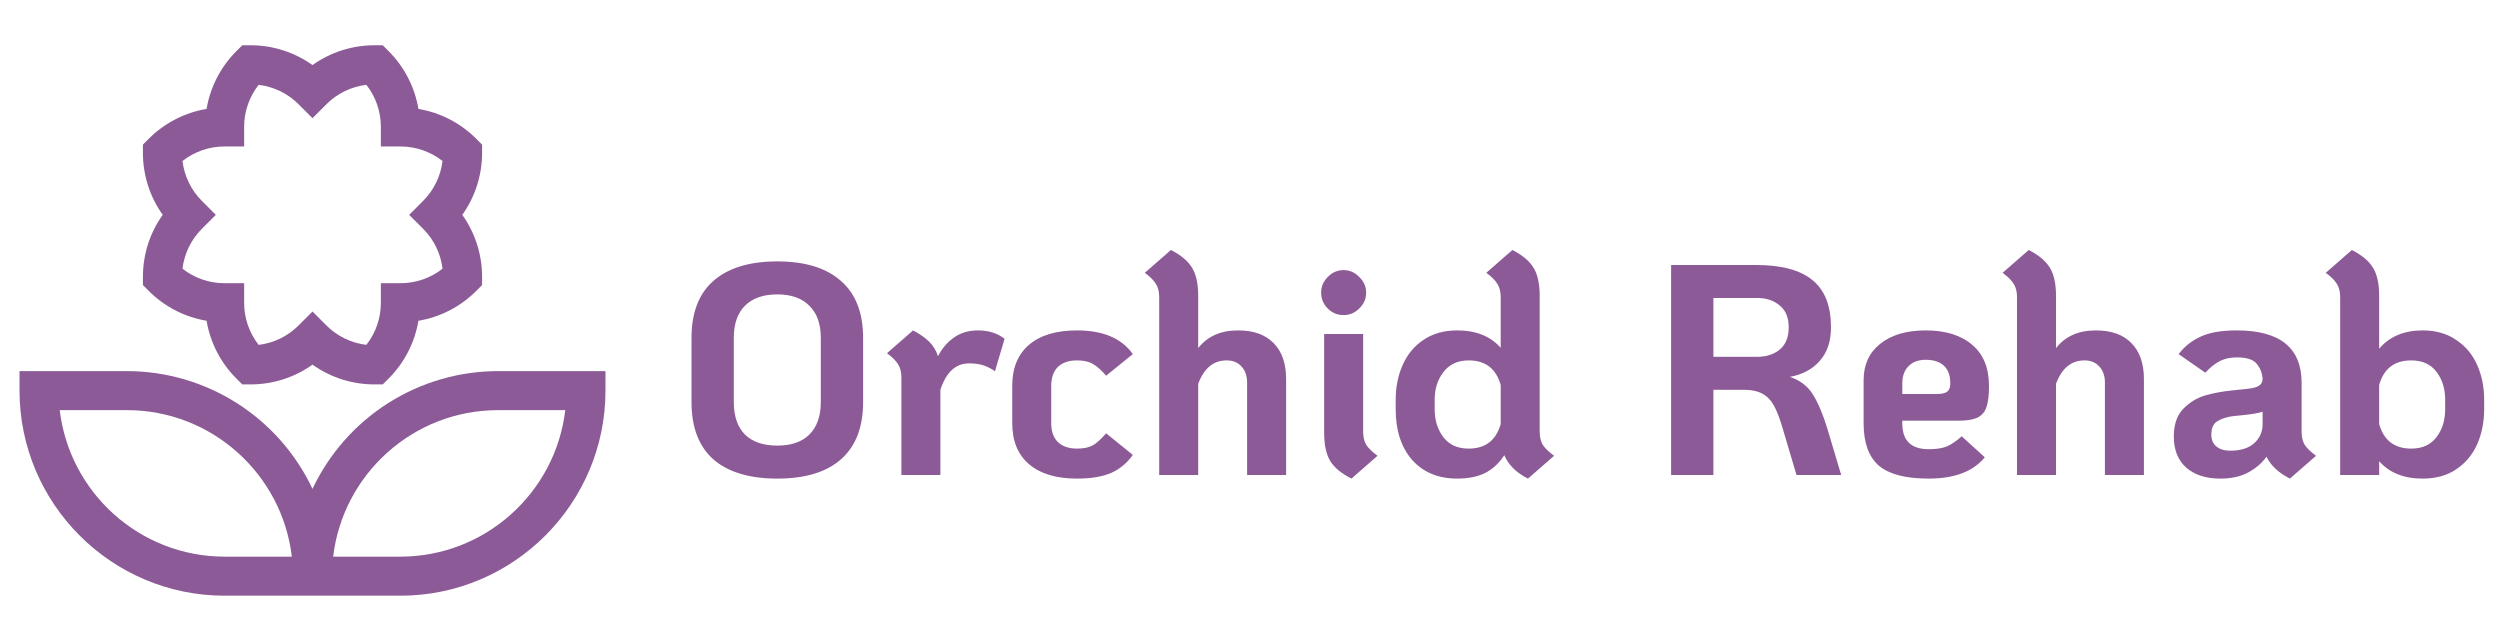
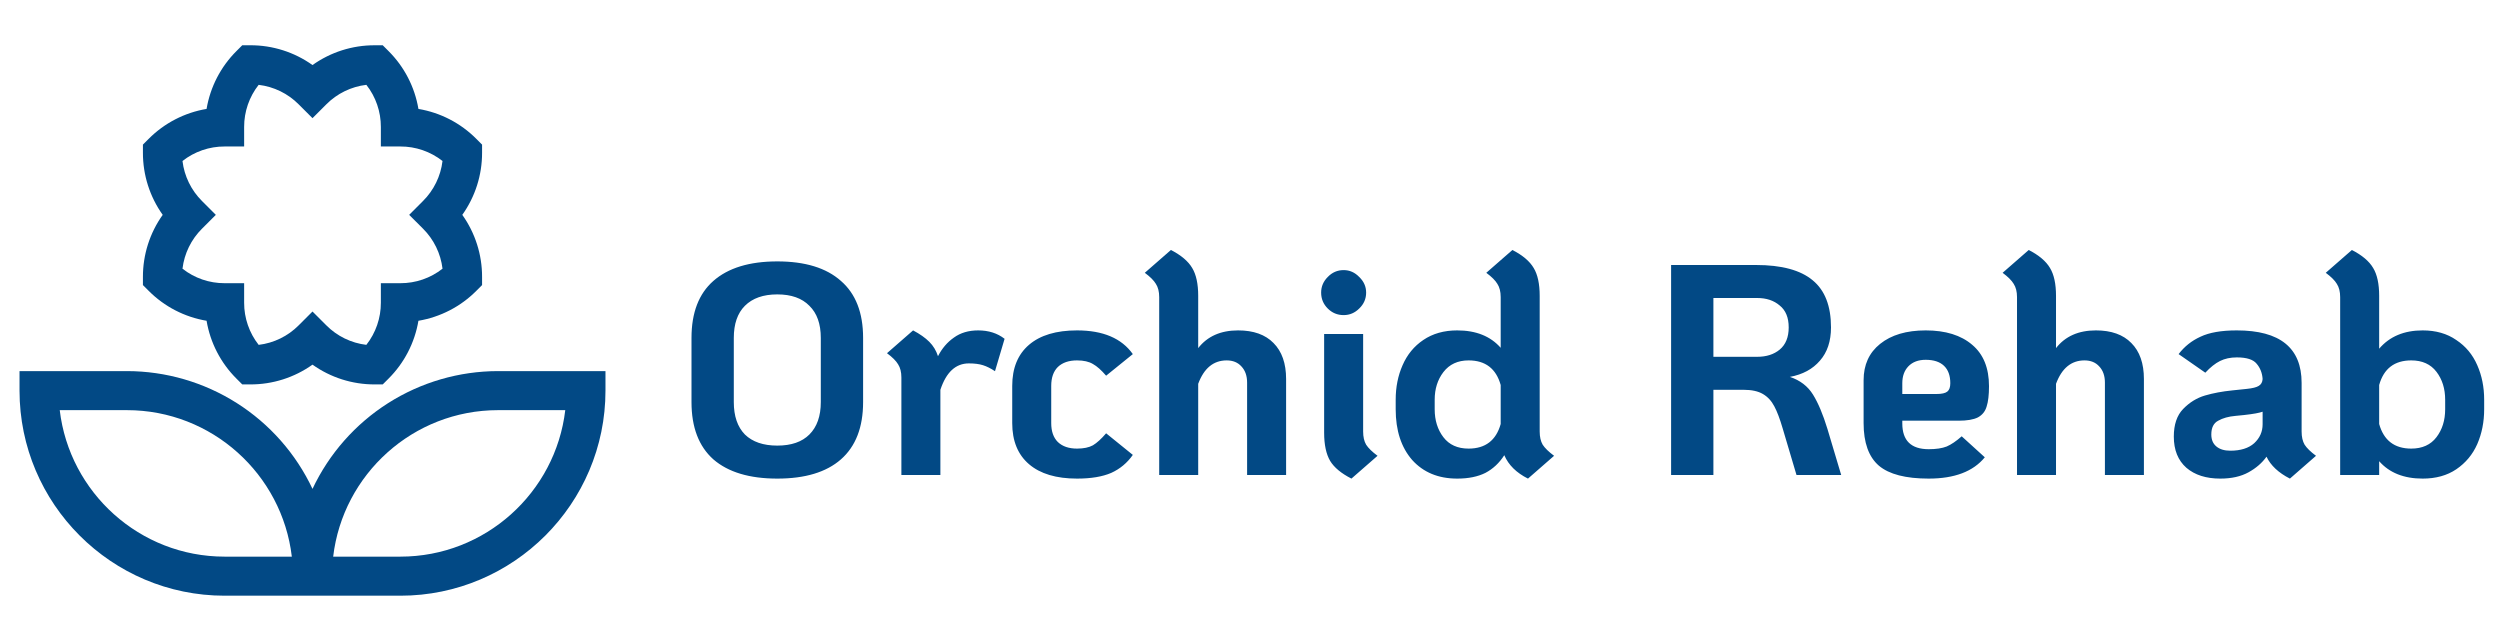
<svg xmlns="http://www.w3.org/2000/svg" width="200" height="50" viewBox="0 0 200 50" fill="none">
-   <path d="M62.184 38.288C59.96 38.288 58.256 37.776 57.072 36.752C55.904 35.712 55.32 34.184 55.32 32.168V27.032C55.32 25.016 55.904 23.496 57.072 22.472C58.256 21.432 59.96 20.912 62.184 20.912C64.408 20.912 66.104 21.432 67.272 22.472C68.456 23.496 69.048 25.016 69.048 27.032V32.168C69.048 34.184 68.456 35.712 67.272 36.752C66.104 37.776 64.408 38.288 62.184 38.288ZM62.184 35.648C63.304 35.648 64.16 35.352 64.752 34.76C65.36 34.152 65.664 33.288 65.664 32.168V27.032C65.664 25.912 65.36 25.056 64.752 24.464C64.16 23.856 63.304 23.552 62.184 23.552C61.064 23.552 60.2 23.856 59.592 24.464C59 25.056 58.704 25.912 58.704 27.032V32.168C58.704 33.288 59 34.152 59.592 34.76C60.2 35.352 61.064 35.648 62.184 35.648ZM78.255 26.432C79.087 26.432 79.791 26.656 80.367 27.104L79.599 29.696C79.263 29.472 78.943 29.312 78.639 29.216C78.335 29.12 77.959 29.072 77.511 29.072C76.455 29.072 75.695 29.776 75.231 31.184V38H72.111V30.2C72.111 29.768 72.023 29.416 71.847 29.144C71.687 28.872 71.391 28.576 70.959 28.256L73.047 26.432C73.591 26.72 74.023 27.024 74.343 27.344C74.663 27.664 74.895 28.048 75.039 28.496C75.359 27.872 75.783 27.376 76.311 27.008C76.839 26.624 77.487 26.432 78.255 26.432ZM86.162 38.288C84.498 38.288 83.218 37.904 82.322 37.136C81.426 36.368 80.978 35.272 80.978 33.848V30.872C80.978 29.448 81.426 28.352 82.322 27.584C83.218 26.816 84.498 26.432 86.162 26.432C88.242 26.432 89.73 27.064 90.626 28.328L88.49 30.056C88.106 29.608 87.754 29.296 87.434 29.12C87.114 28.928 86.69 28.832 86.162 28.832C85.506 28.832 84.994 29.008 84.626 29.36C84.274 29.712 84.098 30.216 84.098 30.872V33.848C84.098 34.504 84.274 35.008 84.626 35.36C84.994 35.712 85.506 35.888 86.162 35.888C86.69 35.888 87.114 35.8 87.434 35.624C87.754 35.432 88.106 35.112 88.49 34.664L90.626 36.392C90.178 37.032 89.602 37.512 88.898 37.832C88.194 38.136 87.282 38.288 86.162 38.288ZM99.048 26.432C100.28 26.432 101.224 26.768 101.88 27.44C102.552 28.112 102.888 29.072 102.888 30.32V38H99.768V30.608C99.768 30.064 99.616 29.632 99.312 29.312C99.024 28.992 98.632 28.832 98.136 28.832C97.08 28.832 96.32 29.456 95.856 30.704V38H92.736V23.768C92.736 23.336 92.648 22.984 92.472 22.712C92.312 22.44 92.016 22.144 91.584 21.824L93.672 20C94.488 20.416 95.056 20.896 95.376 21.44C95.696 21.968 95.856 22.712 95.856 23.672V27.848C96.592 26.904 97.656 26.432 99.048 26.432ZM107.491 25.208C106.995 25.208 106.571 25.032 106.219 24.68C105.867 24.328 105.691 23.904 105.691 23.408C105.691 22.928 105.867 22.512 106.219 22.16C106.571 21.792 106.995 21.608 107.491 21.608C107.971 21.608 108.387 21.792 108.739 22.16C109.107 22.512 109.291 22.928 109.291 23.408C109.291 23.904 109.107 24.328 108.739 24.68C108.387 25.032 107.971 25.208 107.491 25.208ZM108.115 38.288C107.299 37.872 106.731 37.4 106.411 36.872C106.091 36.328 105.931 35.576 105.931 34.616V26.72H109.051V34.52C109.051 34.952 109.131 35.304 109.291 35.576C109.467 35.848 109.771 36.144 110.203 36.464L108.115 38.288ZM123.175 34.52C123.175 34.952 123.255 35.304 123.415 35.576C123.591 35.848 123.895 36.144 124.327 36.464L122.239 38.288C121.311 37.824 120.679 37.2 120.343 36.416C119.943 37.04 119.439 37.512 118.831 37.832C118.223 38.136 117.471 38.288 116.575 38.288C115.071 38.288 113.871 37.792 112.975 36.8C112.095 35.792 111.655 34.44 111.655 32.744V31.976C111.655 30.968 111.839 30.048 112.207 29.216C112.575 28.368 113.127 27.696 113.863 27.2C114.615 26.688 115.519 26.432 116.575 26.432C118.079 26.432 119.239 26.896 120.055 27.824V23.768C120.055 23.336 119.967 22.984 119.791 22.712C119.631 22.44 119.335 22.144 118.903 21.824L120.991 20C121.807 20.416 122.375 20.896 122.695 21.44C123.015 21.968 123.175 22.712 123.175 23.672V34.52ZM120.055 30.8C119.687 29.488 118.831 28.832 117.487 28.832C116.623 28.832 115.951 29.144 115.471 29.768C115.007 30.376 114.775 31.112 114.775 31.976V32.744C114.775 33.624 115.007 34.368 115.471 34.976C115.935 35.584 116.607 35.888 117.487 35.888C118.831 35.888 119.687 35.232 120.055 33.92V30.8ZM147.296 38H143.72L142.616 34.28C142.392 33.512 142.168 32.92 141.944 32.504C141.72 32.072 141.416 31.744 141.032 31.52C140.648 31.296 140.136 31.184 139.496 31.184H137.072V38H133.688V21.2H140.48C142.528 21.2 144.04 21.608 145.016 22.424C145.992 23.224 146.48 24.48 146.48 26.192C146.48 27.296 146.184 28.184 145.592 28.856C145.016 29.528 144.216 29.96 143.192 30.152C144.008 30.424 144.624 30.896 145.04 31.568C145.456 32.24 145.84 33.152 146.192 34.304L147.296 38ZM140.576 28.544C141.312 28.544 141.912 28.352 142.376 27.968C142.856 27.568 143.096 26.976 143.096 26.192C143.096 25.408 142.856 24.824 142.376 24.44C141.912 24.04 141.312 23.84 140.576 23.84H137.072V28.544H140.576ZM154.296 35.936C154.888 35.936 155.368 35.864 155.736 35.72C156.104 35.56 156.504 35.288 156.936 34.904L158.784 36.584C157.856 37.72 156.36 38.288 154.296 38.288C152.456 38.288 151.128 37.944 150.312 37.256C149.496 36.552 149.088 35.416 149.088 33.848V30.416C149.088 29.184 149.528 28.216 150.408 27.512C151.304 26.792 152.52 26.432 154.056 26.432C155.64 26.432 156.88 26.816 157.776 27.584C158.672 28.336 159.12 29.44 159.12 30.896C159.12 31.6 159.056 32.144 158.928 32.528C158.816 32.912 158.584 33.2 158.232 33.392C157.88 33.568 157.368 33.656 156.696 33.656H152.184V33.872C152.184 35.248 152.888 35.936 154.296 35.936ZM154.056 28.784C153.464 28.784 153 28.96 152.664 29.312C152.344 29.648 152.184 30.096 152.184 30.656V31.52H154.92C155.336 31.52 155.624 31.456 155.784 31.328C155.944 31.2 156.024 30.976 156.024 30.656C156.024 30.048 155.856 29.584 155.52 29.264C155.184 28.944 154.696 28.784 154.056 28.784ZM167.673 26.432C168.905 26.432 169.849 26.768 170.505 27.44C171.177 28.112 171.513 29.072 171.513 30.32V38H168.393V30.608C168.393 30.064 168.241 29.632 167.937 29.312C167.649 28.992 167.257 28.832 166.761 28.832C165.705 28.832 164.945 29.456 164.481 30.704V38H161.361V23.768C161.361 23.336 161.273 22.984 161.097 22.712C160.937 22.44 160.641 22.144 160.209 21.824L162.297 20C163.113 20.416 163.681 20.896 164.001 21.44C164.321 21.968 164.481 22.712 164.481 23.672V27.848C165.217 26.904 166.281 26.432 167.673 26.432ZM184.129 34.52C184.129 34.952 184.209 35.304 184.369 35.576C184.545 35.848 184.849 36.144 185.281 36.464L183.193 38.288C182.281 37.824 181.657 37.24 181.321 36.536C180.969 37.032 180.489 37.448 179.881 37.784C179.273 38.12 178.521 38.288 177.625 38.288C176.489 38.288 175.585 38 174.913 37.424C174.241 36.832 173.905 36 173.905 34.928C173.905 33.968 174.153 33.232 174.649 32.72C175.161 32.192 175.745 31.832 176.401 31.64C177.057 31.448 177.785 31.312 178.585 31.232L179.737 31.112C180.201 31.064 180.521 30.984 180.697 30.872C180.889 30.76 180.993 30.576 181.009 30.32C180.977 29.84 180.817 29.432 180.529 29.096C180.257 28.76 179.729 28.592 178.945 28.592C178.433 28.592 177.985 28.688 177.601 28.88C177.217 29.072 176.825 29.384 176.425 29.816L174.289 28.328C174.753 27.72 175.337 27.256 176.041 26.936C176.745 26.6 177.713 26.432 178.945 26.432C182.401 26.432 184.129 27.832 184.129 30.632V34.52ZM178.417 36.056C179.249 36.056 179.889 35.856 180.337 35.456C180.785 35.04 181.009 34.536 181.009 33.944V32.936C180.753 33.032 180.265 33.12 179.545 33.2L178.825 33.272C178.281 33.32 177.825 33.448 177.457 33.656C177.089 33.848 176.905 34.216 176.905 34.76C176.905 35.176 177.041 35.496 177.313 35.72C177.585 35.944 177.953 36.056 178.417 36.056ZM193.813 38.288C192.309 38.288 191.149 37.824 190.333 36.896V38H187.213V23.768C187.213 23.336 187.125 22.984 186.949 22.712C186.789 22.44 186.493 22.144 186.061 21.824L188.149 20C188.965 20.416 189.533 20.896 189.853 21.44C190.173 21.968 190.333 22.712 190.333 23.672V27.896C191.165 26.92 192.325 26.432 193.813 26.432C194.869 26.432 195.765 26.688 196.501 27.2C197.253 27.696 197.813 28.368 198.181 29.216C198.549 30.048 198.733 30.968 198.733 31.976V32.744C198.733 33.752 198.549 34.68 198.181 35.528C197.813 36.36 197.253 37.032 196.501 37.544C195.765 38.04 194.869 38.288 193.813 38.288ZM192.901 35.888C193.781 35.888 194.453 35.584 194.917 34.976C195.381 34.368 195.613 33.624 195.613 32.744V31.976C195.613 31.096 195.381 30.352 194.917 29.744C194.453 29.136 193.781 28.832 192.901 28.832C191.557 28.832 190.701 29.488 190.333 30.8V33.92C190.701 35.232 191.557 35.888 192.901 35.888Z" fill="#8C5B97" />
-   <path d="M39.844 29.688C36.731 29.691 33.683 30.578 31.055 32.246C28.427 33.915 26.327 36.295 25 39.111C23.673 36.295 21.573 33.915 18.945 32.246C16.317 30.578 13.269 29.691 10.156 29.688H1.562V31.25C1.562 40.297 8.922 47.656 17.969 47.656H32.031C41.078 47.656 48.438 40.297 48.438 31.25V29.688H39.844ZM17.969 44.531C11.174 44.531 5.554 39.402 4.779 32.812H10.156C16.951 32.812 22.571 37.941 23.346 44.531H17.969ZM32.031 44.531H26.654C27.429 37.941 33.049 32.812 39.844 32.812H45.221C44.446 39.402 38.826 44.531 32.031 44.531Z" fill="#8C5B97" />
-   <path d="M16.526 25.661C16.822 27.419 17.66 29.039 18.923 30.296L19.381 30.753H20.028C21.81 30.758 23.549 30.205 25 29.172C26.451 30.205 28.19 30.758 29.972 30.753H30.619L31.077 30.296C32.34 29.039 33.178 27.419 33.474 25.662C35.231 25.366 36.852 24.528 38.108 23.265L38.566 22.807V22.16C38.571 20.378 38.018 18.639 36.984 17.188C38.018 15.736 38.571 13.998 38.566 12.216V11.569L38.108 11.111C36.852 9.847 35.231 9.009 33.474 8.714C33.179 6.956 32.34 5.336 31.077 4.08L30.619 3.622H29.972C28.19 3.617 26.452 4.17 25 5.204C23.549 4.17 21.81 3.617 20.028 3.621H19.381L18.923 4.079C17.66 5.336 16.822 6.956 16.526 8.713C14.769 9.009 13.149 9.847 11.892 11.11L11.434 11.568V12.215C11.429 13.997 11.982 15.736 13.016 17.188C11.982 18.639 11.429 20.378 11.434 22.159V22.806L11.892 23.264C13.148 24.528 14.769 25.366 16.526 25.661V25.661ZM16.161 16.083C15.295 15.221 14.744 14.093 14.599 12.88C15.559 12.124 16.747 11.715 17.969 11.719H19.531V10.156C19.528 8.934 19.937 7.747 20.692 6.787C21.905 6.932 23.034 7.482 23.895 8.349L25 9.453L26.105 8.348C26.966 7.482 28.095 6.931 29.308 6.786C30.063 7.747 30.472 8.934 30.469 10.156V11.719H32.031C33.253 11.715 34.44 12.124 35.401 12.879C35.256 14.092 34.705 15.221 33.839 16.082L32.734 17.188L33.839 18.292C34.706 19.154 35.256 20.282 35.402 21.495C34.441 22.251 33.253 22.66 32.031 22.656H30.469V24.219C30.472 25.441 30.063 26.628 29.308 27.588C28.095 27.443 26.966 26.893 26.105 26.026L25 24.922L23.895 26.026C23.034 26.893 21.905 27.444 20.692 27.589C19.937 26.628 19.528 25.441 19.531 24.219V22.656H17.969C16.747 22.66 15.56 22.251 14.599 21.496C14.744 20.282 15.295 19.154 16.162 18.293L17.266 17.188L16.161 16.083Z" fill="#8C5B97" />
+   <path d="M62.184 38.288C59.96 38.288 58.256 37.776 57.072 36.752C55.904 35.712 55.32 34.184 55.32 32.168V27.032C55.32 25.016 55.904 23.496 57.072 22.472C58.256 21.432 59.96 20.912 62.184 20.912C64.408 20.912 66.104 21.432 67.272 22.472C68.456 23.496 69.048 25.016 69.048 27.032V32.168C69.048 34.184 68.456 35.712 67.272 36.752C66.104 37.776 64.408 38.288 62.184 38.288ZM62.184 35.648C63.304 35.648 64.16 35.352 64.752 34.76C65.36 34.152 65.664 33.288 65.664 32.168V27.032C65.664 25.912 65.36 25.056 64.752 24.464C64.16 23.856 63.304 23.552 62.184 23.552C61.064 23.552 60.2 23.856 59.592 24.464C59 25.056 58.704 25.912 58.704 27.032V32.168C58.704 33.288 59 34.152 59.592 34.76C60.2 35.352 61.064 35.648 62.184 35.648ZM78.255 26.432C79.087 26.432 79.791 26.656 80.367 27.104L79.599 29.696C79.263 29.472 78.943 29.312 78.639 29.216C78.335 29.12 77.959 29.072 77.511 29.072C76.455 29.072 75.695 29.776 75.231 31.184V38H72.111V30.2C72.111 29.768 72.023 29.416 71.847 29.144C71.687 28.872 71.391 28.576 70.959 28.256L73.047 26.432C73.591 26.72 74.023 27.024 74.343 27.344C74.663 27.664 74.895 28.048 75.039 28.496C75.359 27.872 75.783 27.376 76.311 27.008C76.839 26.624 77.487 26.432 78.255 26.432ZM86.162 38.288C84.498 38.288 83.218 37.904 82.322 37.136C81.426 36.368 80.978 35.272 80.978 33.848V30.872C80.978 29.448 81.426 28.352 82.322 27.584C83.218 26.816 84.498 26.432 86.162 26.432C88.242 26.432 89.73 27.064 90.626 28.328L88.49 30.056C88.106 29.608 87.754 29.296 87.434 29.12C87.114 28.928 86.69 28.832 86.162 28.832C85.506 28.832 84.994 29.008 84.626 29.36C84.274 29.712 84.098 30.216 84.098 30.872V33.848C84.098 34.504 84.274 35.008 84.626 35.36C84.994 35.712 85.506 35.888 86.162 35.888C86.69 35.888 87.114 35.8 87.434 35.624C87.754 35.432 88.106 35.112 88.49 34.664L90.626 36.392C90.178 37.032 89.602 37.512 88.898 37.832C88.194 38.136 87.282 38.288 86.162 38.288ZM99.048 26.432C100.28 26.432 101.224 26.768 101.88 27.44C102.552 28.112 102.888 29.072 102.888 30.32V38H99.768V30.608C99.768 30.064 99.616 29.632 99.312 29.312C99.024 28.992 98.632 28.832 98.136 28.832C97.08 28.832 96.32 29.456 95.856 30.704V38H92.736V23.768C92.736 23.336 92.648 22.984 92.472 22.712C92.312 22.44 92.016 22.144 91.584 21.824L93.672 20C94.488 20.416 95.056 20.896 95.376 21.44C95.696 21.968 95.856 22.712 95.856 23.672V27.848C96.592 26.904 97.656 26.432 99.048 26.432ZM107.491 25.208C106.995 25.208 106.571 25.032 106.219 24.68C105.867 24.328 105.691 23.904 105.691 23.408C105.691 22.928 105.867 22.512 106.219 22.16C106.571 21.792 106.995 21.608 107.491 21.608C107.971 21.608 108.387 21.792 108.739 22.16C109.107 22.512 109.291 22.928 109.291 23.408C109.291 23.904 109.107 24.328 108.739 24.68C108.387 25.032 107.971 25.208 107.491 25.208ZM108.115 38.288C107.299 37.872 106.731 37.4 106.411 36.872C106.091 36.328 105.931 35.576 105.931 34.616V26.72H109.051V34.52C109.051 34.952 109.131 35.304 109.291 35.576C109.467 35.848 109.771 36.144 110.203 36.464L108.115 38.288ZM123.175 34.52C123.175 34.952 123.255 35.304 123.415 35.576C123.591 35.848 123.895 36.144 124.327 36.464L122.239 38.288C121.311 37.824 120.679 37.2 120.343 36.416C119.943 37.04 119.439 37.512 118.831 37.832C118.223 38.136 117.471 38.288 116.575 38.288C115.071 38.288 113.871 37.792 112.975 36.8C112.095 35.792 111.655 34.44 111.655 32.744V31.976C111.655 30.968 111.839 30.048 112.207 29.216C112.575 28.368 113.127 27.696 113.863 27.2C114.615 26.688 115.519 26.432 116.575 26.432C118.079 26.432 119.239 26.896 120.055 27.824V23.768C120.055 23.336 119.967 22.984 119.791 22.712C119.631 22.44 119.335 22.144 118.903 21.824L120.991 20C121.807 20.416 122.375 20.896 122.695 21.44C123.015 21.968 123.175 22.712 123.175 23.672V34.52ZM120.055 30.8C119.687 29.488 118.831 28.832 117.487 28.832C116.623 28.832 115.951 29.144 115.471 29.768C115.007 30.376 114.775 31.112 114.775 31.976V32.744C114.775 33.624 115.007 34.368 115.471 34.976C115.935 35.584 116.607 35.888 117.487 35.888C118.831 35.888 119.687 35.232 120.055 33.92V30.8ZM147.296 38H143.72L142.616 34.28C142.392 33.512 142.168 32.92 141.944 32.504C141.72 32.072 141.416 31.744 141.032 31.52C140.648 31.296 140.136 31.184 139.496 31.184H137.072V38H133.688V21.2H140.48C142.528 21.2 144.04 21.608 145.016 22.424C145.992 23.224 146.48 24.48 146.48 26.192C146.48 27.296 146.184 28.184 145.592 28.856C145.016 29.528 144.216 29.96 143.192 30.152C144.008 30.424 144.624 30.896 145.04 31.568C145.456 32.24 145.84 33.152 146.192 34.304L147.296 38ZM140.576 28.544C141.312 28.544 141.912 28.352 142.376 27.968C142.856 27.568 143.096 26.976 143.096 26.192C143.096 25.408 142.856 24.824 142.376 24.44C141.912 24.04 141.312 23.84 140.576 23.84H137.072V28.544H140.576ZM154.296 35.936C154.888 35.936 155.368 35.864 155.736 35.72C156.104 35.56 156.504 35.288 156.936 34.904L158.784 36.584C157.856 37.72 156.36 38.288 154.296 38.288C152.456 38.288 151.128 37.944 150.312 37.256C149.496 36.552 149.088 35.416 149.088 33.848V30.416C149.088 29.184 149.528 28.216 150.408 27.512C151.304 26.792 152.52 26.432 154.056 26.432C155.64 26.432 156.88 26.816 157.776 27.584C158.672 28.336 159.12 29.44 159.12 30.896C159.12 31.6 159.056 32.144 158.928 32.528C158.816 32.912 158.584 33.2 158.232 33.392C157.88 33.568 157.368 33.656 156.696 33.656H152.184V33.872C152.184 35.248 152.888 35.936 154.296 35.936ZM154.056 28.784C153.464 28.784 153 28.96 152.664 29.312C152.344 29.648 152.184 30.096 152.184 30.656V31.52H154.92C155.336 31.52 155.624 31.456 155.784 31.328C155.944 31.2 156.024 30.976 156.024 30.656C156.024 30.048 155.856 29.584 155.52 29.264C155.184 28.944 154.696 28.784 154.056 28.784ZM167.673 26.432C168.905 26.432 169.849 26.768 170.505 27.44C171.177 28.112 171.513 29.072 171.513 30.32V38H168.393V30.608C168.393 30.064 168.241 29.632 167.937 29.312C167.649 28.992 167.257 28.832 166.761 28.832C165.705 28.832 164.945 29.456 164.481 30.704V38H161.361V23.768C161.361 23.336 161.273 22.984 161.097 22.712C160.937 22.44 160.641 22.144 160.209 21.824L162.297 20C163.113 20.416 163.681 20.896 164.001 21.44C164.321 21.968 164.481 22.712 164.481 23.672V27.848C165.217 26.904 166.281 26.432 167.673 26.432ZM184.129 34.52C184.129 34.952 184.209 35.304 184.369 35.576C184.545 35.848 184.849 36.144 185.281 36.464L183.193 38.288C182.281 37.824 181.657 37.24 181.321 36.536C180.969 37.032 180.489 37.448 179.881 37.784C179.273 38.12 178.521 38.288 177.625 38.288C176.489 38.288 175.585 38 174.913 37.424C174.241 36.832 173.905 36 173.905 34.928C173.905 33.968 174.153 33.232 174.649 32.72C175.161 32.192 175.745 31.832 176.401 31.64C177.057 31.448 177.785 31.312 178.585 31.232L179.737 31.112C180.201 31.064 180.521 30.984 180.697 30.872C180.889 30.76 180.993 30.576 181.009 30.32C180.977 29.84 180.817 29.432 180.529 29.096C180.257 28.76 179.729 28.592 178.945 28.592C178.433 28.592 177.985 28.688 177.601 28.88C177.217 29.072 176.825 29.384 176.425 29.816L174.289 28.328C174.753 27.72 175.337 27.256 176.041 26.936C176.745 26.6 177.713 26.432 178.945 26.432C182.401 26.432 184.129 27.832 184.129 30.632V34.52ZM178.417 36.056C179.249 36.056 179.889 35.856 180.337 35.456C180.785 35.04 181.009 34.536 181.009 33.944V32.936C180.753 33.032 180.265 33.12 179.545 33.2L178.825 33.272C178.281 33.32 177.825 33.448 177.457 33.656C177.089 33.848 176.905 34.216 176.905 34.76C176.905 35.176 177.041 35.496 177.313 35.72C177.585 35.944 177.953 36.056 178.417 36.056ZM193.813 38.288C192.309 38.288 191.149 37.824 190.333 36.896V38H187.213V23.768C187.213 23.336 187.125 22.984 186.949 22.712C186.789 22.44 186.493 22.144 186.061 21.824L188.149 20C188.965 20.416 189.533 20.896 189.853 21.44C190.173 21.968 190.333 22.712 190.333 23.672V27.896C191.165 26.92 192.325 26.432 193.813 26.432C194.869 26.432 195.765 26.688 196.501 27.2C197.253 27.696 197.813 28.368 198.181 29.216C198.549 30.048 198.733 30.968 198.733 31.976V32.744C198.733 33.752 198.549 34.68 198.181 35.528C197.813 36.36 197.253 37.032 196.501 37.544C195.765 38.04 194.869 38.288 193.813 38.288ZM192.901 35.888C193.781 35.888 194.453 35.584 194.917 34.976C195.381 34.368 195.613 33.624 195.613 32.744V31.976C195.613 31.096 195.381 30.352 194.917 29.744C194.453 29.136 193.781 28.832 192.901 28.832C191.557 28.832 190.701 29.488 190.333 30.8V33.92C190.701 35.232 191.557 35.888 192.901 35.888Z" fill="#024985" />
+   <path d="M39.844 29.688C36.731 29.691 33.683 30.578 31.055 32.246C28.427 33.915 26.327 36.295 25 39.111C23.673 36.295 21.573 33.915 18.945 32.246C16.317 30.578 13.269 29.691 10.156 29.688H1.562V31.25C1.562 40.297 8.922 47.656 17.969 47.656H32.031C41.078 47.656 48.438 40.297 48.438 31.25V29.688H39.844ZM17.969 44.531C11.174 44.531 5.554 39.402 4.779 32.812H10.156C16.951 32.812 22.571 37.941 23.346 44.531H17.969ZM32.031 44.531H26.654C27.429 37.941 33.049 32.812 39.844 32.812H45.221C44.446 39.402 38.826 44.531 32.031 44.531Z" fill="#024985" />
+   <path d="M16.526 25.661C16.822 27.419 17.66 29.039 18.923 30.296L19.381 30.753H20.028C21.81 30.758 23.549 30.205 25 29.172C26.451 30.205 28.19 30.758 29.972 30.753H30.619L31.077 30.296C32.34 29.039 33.178 27.419 33.474 25.662C35.231 25.366 36.852 24.528 38.108 23.265L38.566 22.807V22.16C38.571 20.378 38.018 18.639 36.984 17.188C38.018 15.736 38.571 13.998 38.566 12.216V11.569L38.108 11.111C36.852 9.847 35.231 9.009 33.474 8.714C33.179 6.956 32.34 5.336 31.077 4.08L30.619 3.622H29.972C28.19 3.617 26.452 4.17 25 5.204C23.549 4.17 21.81 3.617 20.028 3.621H19.381L18.923 4.079C17.66 5.336 16.822 6.956 16.526 8.713C14.769 9.009 13.149 9.847 11.892 11.11L11.434 11.568V12.215C11.429 13.997 11.982 15.736 13.016 17.188C11.982 18.639 11.429 20.378 11.434 22.159V22.806L11.892 23.264C13.148 24.528 14.769 25.366 16.526 25.661ZM16.161 16.083C15.295 15.221 14.744 14.093 14.599 12.88C15.559 12.124 16.747 11.715 17.969 11.719H19.531V10.156C19.528 8.934 19.937 7.747 20.692 6.787C21.905 6.932 23.034 7.482 23.895 8.349L25 9.453L26.105 8.348C26.966 7.482 28.095 6.931 29.308 6.786C30.063 7.747 30.472 8.934 30.469 10.156V11.719H32.031C33.253 11.715 34.44 12.124 35.401 12.879C35.256 14.092 34.705 15.221 33.839 16.082L32.734 17.188L33.839 18.292C34.706 19.154 35.256 20.282 35.402 21.495C34.441 22.251 33.253 22.66 32.031 22.656H30.469V24.219C30.472 25.441 30.063 26.628 29.308 27.588C28.095 27.443 26.966 26.893 26.105 26.026L25 24.922L23.895 26.026C23.034 26.893 21.905 27.444 20.692 27.589C19.937 26.628 19.528 25.441 19.531 24.219V22.656H17.969C16.747 22.66 15.56 22.251 14.599 21.496C14.744 20.282 15.295 19.154 16.162 18.293L17.266 17.188L16.161 16.083Z" fill="#024985" />
</svg>
